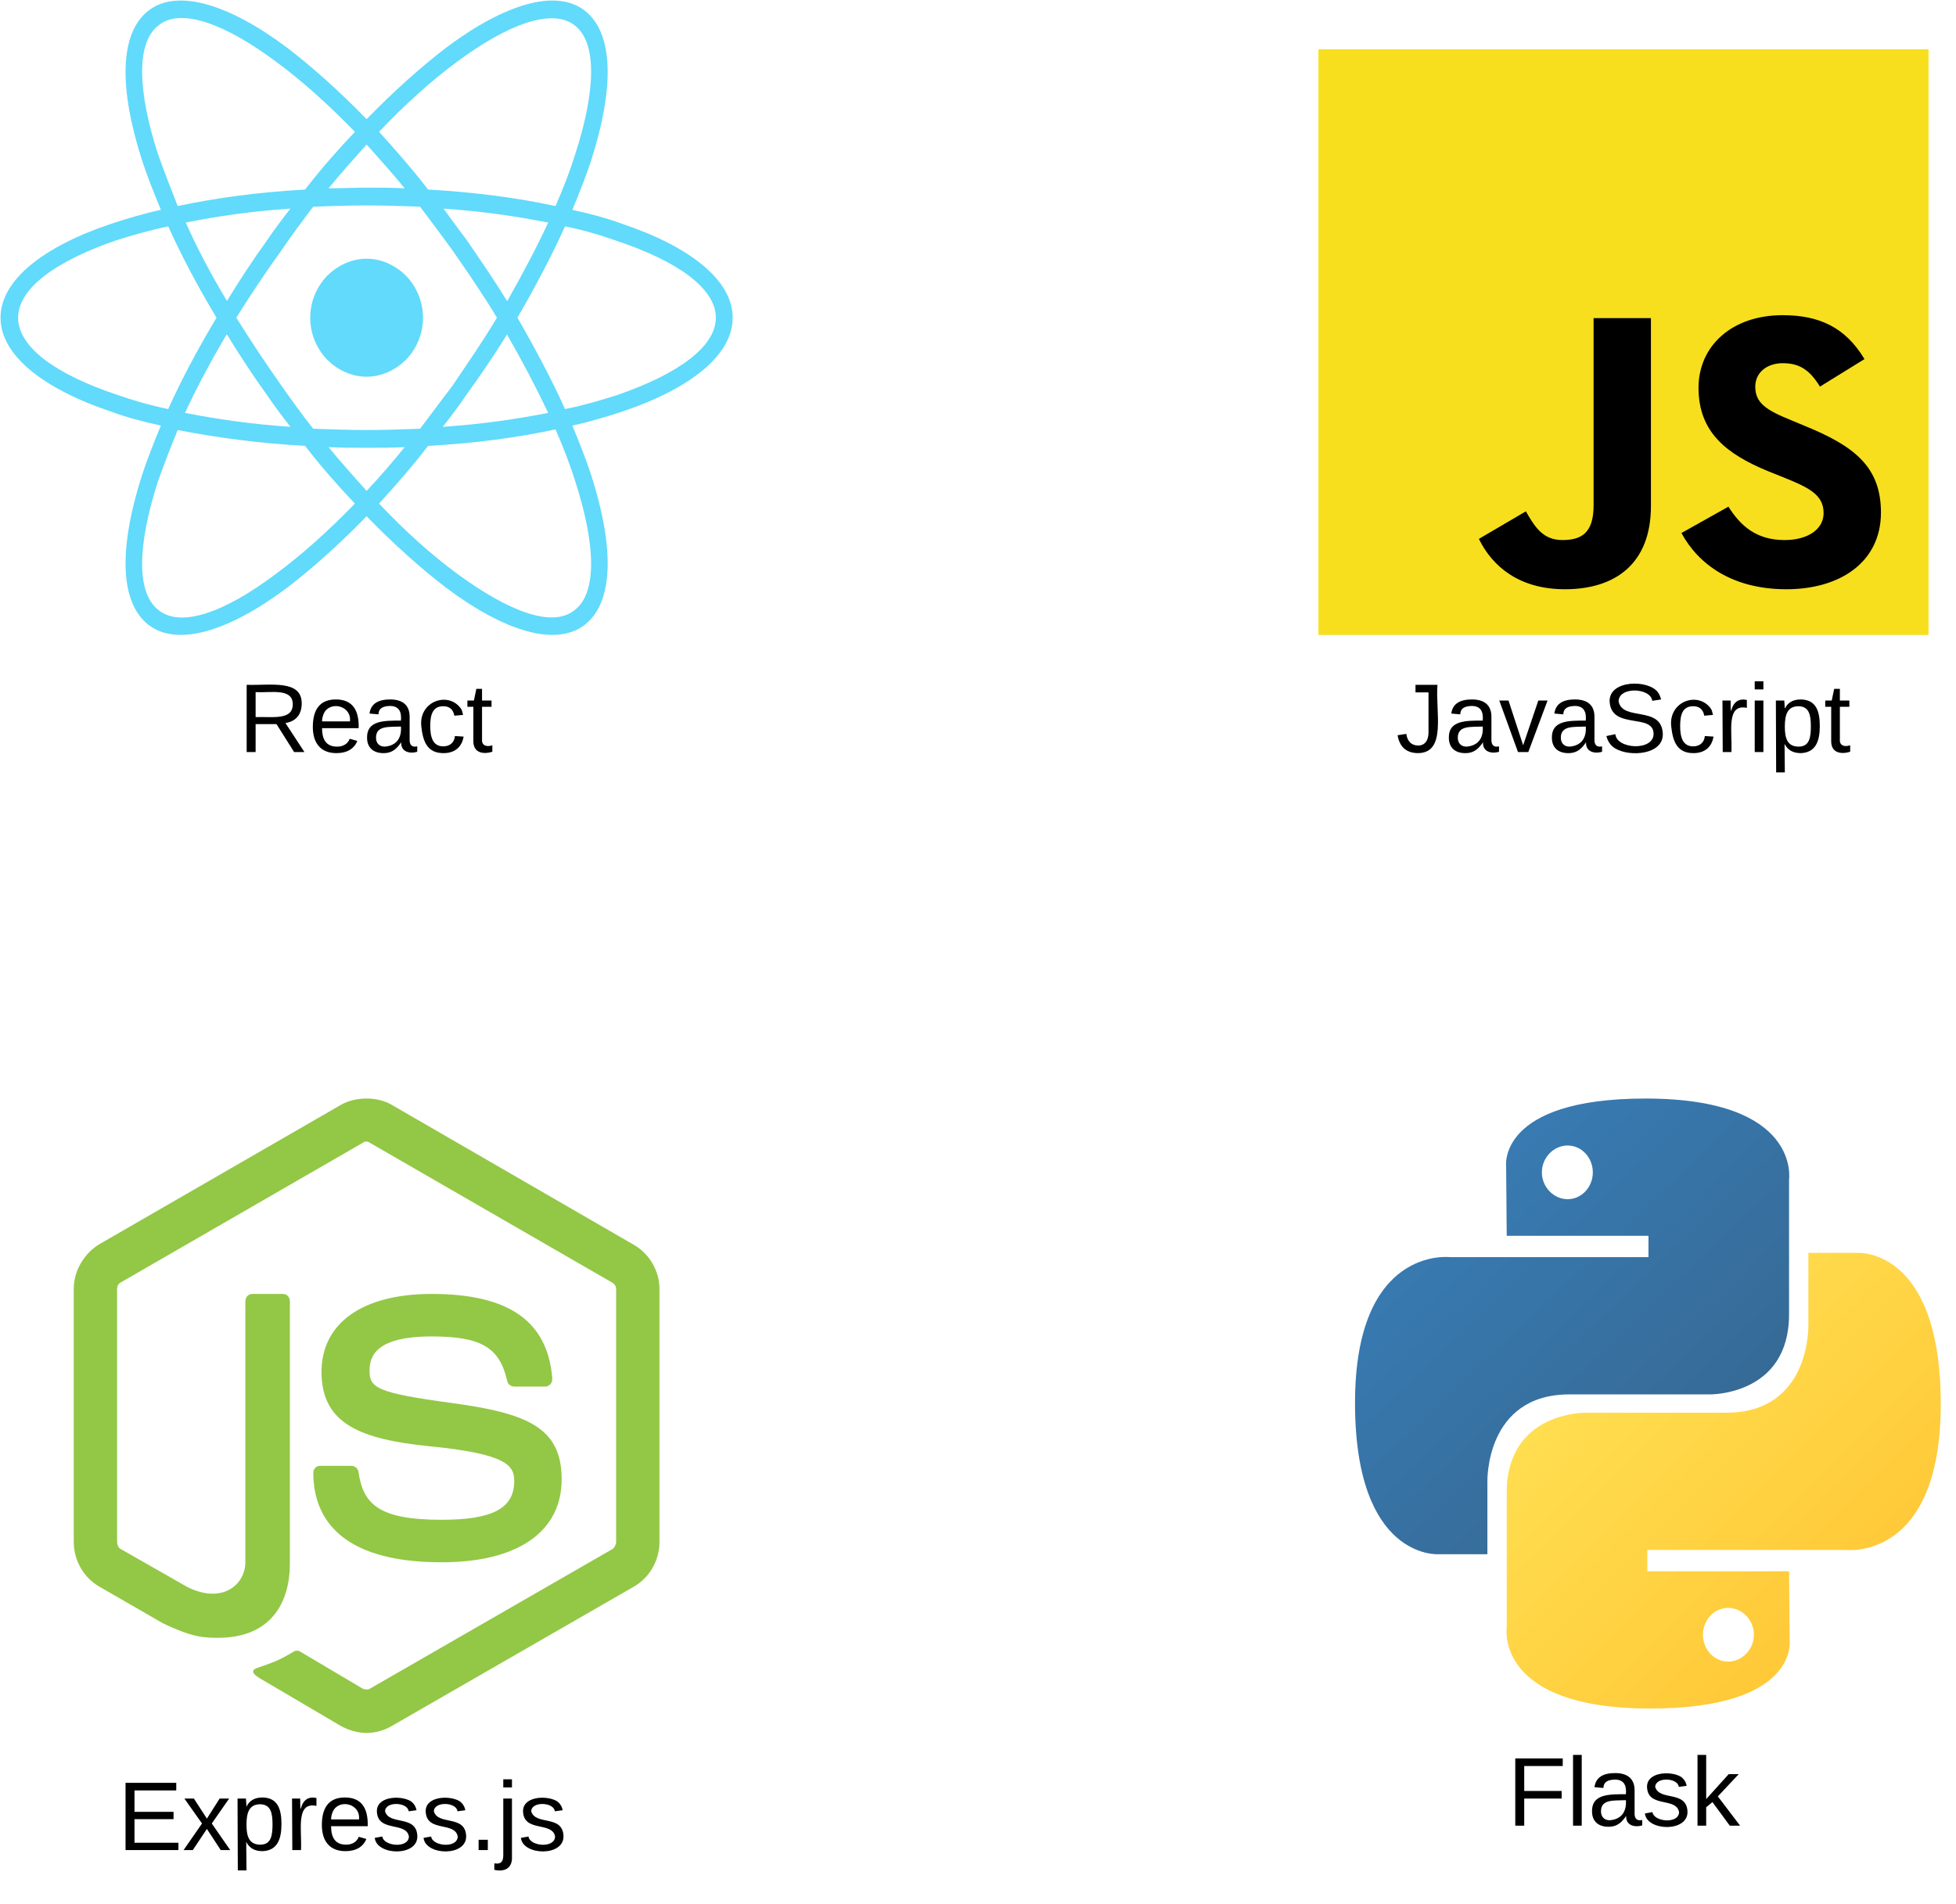
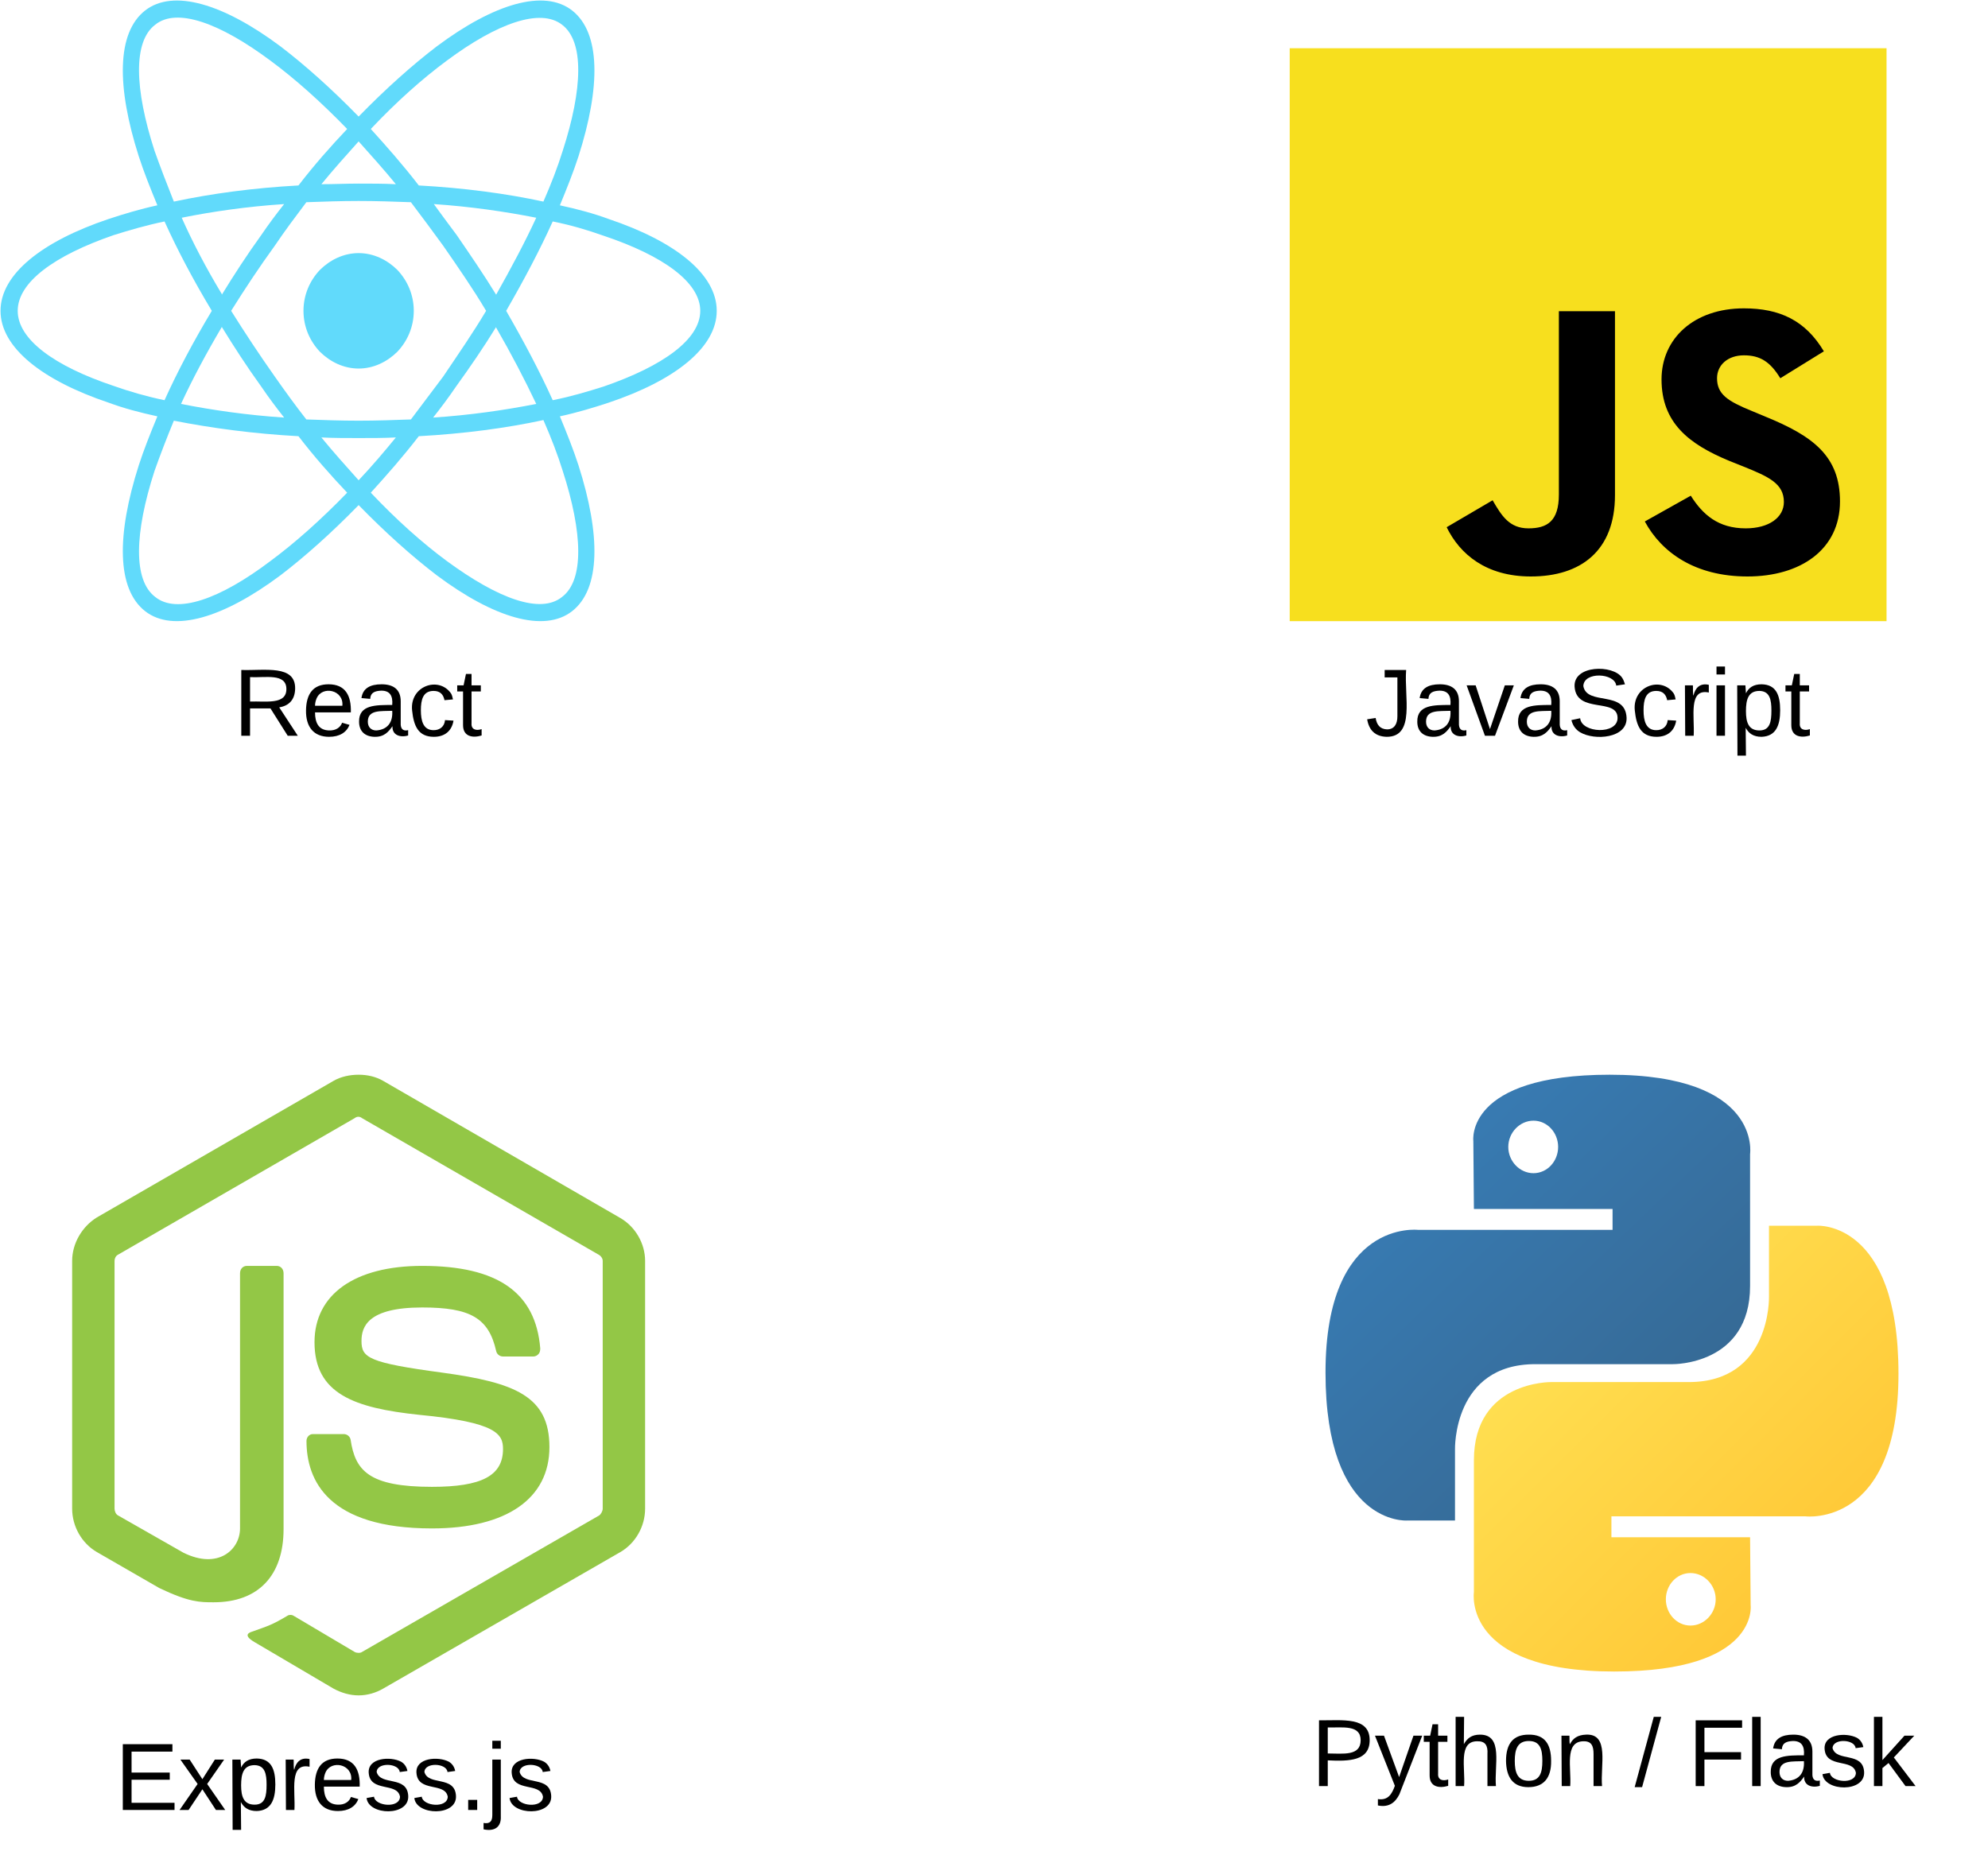
- <svg xmlns="http://www.w3.org/2000/svg" xmlns:ns1="lucid" xmlns:xlink="http://www.w3.org/1999/xlink" width="801.47" height="780.21">
+ <svg xmlns="http://www.w3.org/2000/svg" xmlns:ns1="lucid" xmlns:xlink="http://www.w3.org/1999/xlink" width="832.72" height="780.21">
  <g transform="translate(-179.7801 110.209)" ns1:page-tab-id="0_0">
    <path d="M854.04 340c-60.72 0-57.12 27.75-57.12 27.75l.24 28.5h58.08V405h-81.36S735 400.25 735 464.75c0 64.25 34.08 62 34.08 62h20.16V497s-.96-35.75 33.6-35.75h57.6s32.4.5 32.4-32.75v-55.25s5.04-33.25-58.8-33.25zm-31.92 19.25c5.76 0 10.32 5 10.32 11s-4.56 11-10.32 11c-5.76 0-10.56-5-10.56-11s4.8-11 10.56-11z" stroke="#000" stroke-opacity="0" stroke-width="12.5" fill="url(#a)" />
    <path d="M855.96 590c60.72 0 57.12-27.75 57.12-27.75l-.24-28.5h-58.08V525h81.36S975 529.75 975 465.25c0-64.25-34.08-62-34.08-62h-20.16V433s.96 35.75-33.6 35.75h-57.6s-32.4-.5-32.4 32.75v55.25S792.12 590 855.96 590zm31.92-19.25c-5.76 0-10.32-5-10.32-11s4.56-11 10.32-11c5.76 0 10.56 5 10.56 11s-4.8 11-10.56 11z" stroke="#000" stroke-opacity="0" stroke-width="12.5" fill="url(#b)" />
    <path d="M720-90h250v240H720V-90z" stroke="#000" stroke-opacity="0" stroke-width=".24" fill="#f7df1e" />
    <path d="M888 97.44c5 7.92 11.5 13.68 23 13.68 9.75 0 16-4.56 16-11.04 0-7.68-6.25-10.56-17-14.88l-6-2.4c-16.75-6.96-28.25-15.84-28.25-34.08 0-17.04 13.5-29.76 34.5-29.76 15 0 25.75 5.04 33.5 18L925.5 48.24c-4.25-6.96-8.5-9.6-15.25-9.6S899 42.72 899 48.24c0 6.72 4.5 9.6 14.5 13.68l5.75 2.4c20 8.16 31.25 16.56 31.25 35.52 0 20.16-16.5 31.44-38.75 31.44-22 0-36-10.08-43-23.04zm-83 1.92c3.75 6.48 7 11.76 15 11.76 7.75 0 12.75-2.88 12.75-14.16v-76.8h23.5V97.2c0 23.28-14.25 34.08-35.25 34.08-18.75 0-29.75-9.36-35.25-20.64z" stroke="#000" stroke-opacity="0" stroke-width=".24" />
    <path d="M330 340c-3.6 0-7.44.78-10.56 2.6l-99.12 57.2C214.08 403.7 210 410.72 210 418v103.74c0 7.54 4.08 14.56 10.32 18.2l26.16 15.08c12.48 5.98 17.04 5.98 22.8 5.98 18.72 0 29.28-11.18 29.28-30.68V423.2c0-1.82-1.2-3.12-2.88-3.12H283.2c-1.68 0-2.88 1.3-2.88 3.12v106.86c0 8.84-9.12 17.42-23.76 10.14l-27.36-15.6c-.96-.52-1.44-1.82-1.44-2.86V418c0-1.04.48-2.08 1.44-2.6l99.12-57.2c.96-.78 2.16-.78 3.12 0l99.12 57.2c.96.52 1.68 1.56 1.68 2.6v103.74c0 1.04-.72 2.34-1.44 2.86l-99.36 57.2c-.72.52-2.16.52-3.12 0l-25.44-15.08c-.72-.52-1.68-.52-2.4-.26-6.96 4.16-8.4 4.42-14.88 6.76-1.68.52-4.08 1.56.72 4.42l33.12 19.5c3.36 1.82 6.96 2.86 10.56 2.86 3.6 0 7.2-1.04 10.32-2.86l99.36-57.2c6.24-3.64 10.32-10.66 10.32-18.2V418c0-7.28-4.08-14.3-10.32-17.94l-99.36-57.46c-3.12-1.82-6.72-2.6-10.32-2.6zm26.64 80.08c-28.32 0-45.12 11.96-45.12 31.98 0 21.58 16.56 27.56 43.92 30.42 32.4 3.12 35.04 8.06 35.04 14.3 0 11.18-8.88 15.86-29.76 15.86-26.4 0-32.16-6.76-34.08-19.76-.24-1.3-1.44-2.34-2.88-2.34H310.8c-1.44 0-2.64 1.3-2.64 2.86 0 16.64 9.12 36.66 52.56 36.66 31.2 0 49.2-12.48 49.2-34.06 0-21.32-14.4-27.04-44.88-31.2-30.96-4.16-33.84-6.24-33.84-13.26 0-5.98 2.64-14.04 25.44-14.04 20.16 0 27.84 4.42 30.96 18.2.24 1.3 1.44 2.34 2.88 2.34h12.72c.96 0 1.68-.52 2.16-1.04.48-.52.72-1.3.72-2.34-1.92-23.4-17.76-34.58-49.44-34.58z" stroke="#000" stroke-opacity="0" stroke-width="19.23" fill="#93c746" />
    <path d="M209.68 166a6 6 0 0 1 6-6h228a6 6 0 0 1 6 6v48a6 6 0 0 1-6 6h-228a6 6 0 0 1-6-6z" fill="none" />
    <use xlink:href="#c" transform="matrix(1,0,0,1,209.6843,160) translate(67.83333 38)" />
    <path d="M725 166a6 6 0 0 1 6-6h228a6 6 0 0 1 6 6v48a6 6 0 0 1-6 6H731a6 6 0 0 1-6-6z" fill="none" />
    <use xlink:href="#d" transform="matrix(1,0,0,1,725,160) translate(26.77778 38)" />
    <path d="M200 616a6 6 0 0 1 6-6h228a6 6 0 0 1 6 6v48a6 6 0 0 1-6 6H206a6 6 0 0 1-6-6z" fill="none" />
    <use xlink:href="#e" transform="matrix(1,0,0,1,200,610) translate(27.88889 38)" />
-     <path d="M725 606a6 6 0 0 1 6-6h228a6 6 0 0 1 6 6v48a6 6 0 0 1-6 6H731a6 6 0 0 1-6-6z" fill="none" />
-     <use xlink:href="#f" transform="matrix(1,0,0,1,725,600) translate(72.33333 38)" />
+     <path d="M697.5 606a6 6 0 0 1 6-6h303a6 6 0 0 1 6 6v48a6 6 0 0 1-6 6h-303a6 6 0 0 1-6-6z" fill="none" />
+     <use xlink:href="#f" transform="matrix(1,0,0,1,697.5,600) translate(31.44444 38)" />
+     <use xlink:href="#g" transform="matrix(1,0,0,1,697.5,600) translate(167 38)" />
+     <use xlink:href="#h" transform="matrix(1,0,0,1,697.5,600) translate(189.2222 38)" />
    <path d="M480 20c0 15.34-17.4 29.12-45.3 38.48-6.3 2.08-13.2 4.16-20.4 5.72 3 7.28 5.7 14.04 7.8 20.54 9.3 29.12 9.3 51.74-2.7 61.1-11.7 9.1-32.7 2.86-56.7-15.08-10.2-7.8-21.3-17.68-32.7-29.38-11.4 11.7-22.5 21.58-32.7 29.38-24 17.94-45 24.18-56.7 15.08-12-9.36-12-31.98-2.7-61.1 2.1-6.5 4.8-13.26 7.8-20.54-7.2-1.56-14.1-3.38-20.4-5.72C197.4 49.12 180 35.34 180 20c0-15.34 17.4-29.12 45.3-38.48 6.3-2.08 13.2-4.16 20.4-5.72-3-7.28-5.7-14.04-7.8-20.54-9.3-29.12-9.3-51.74 2.7-61.1 11.7-9.1 32.7-2.86 56.7 15.08 10.2 7.8 21.3 17.68 32.7 29.38 11.4-11.7 22.5-21.58 32.7-29.38 24-17.94 45-24.18 56.7-15.08 12 9.36 12 31.98 2.7 61.1-2.1 6.5-4.8 13.26-7.8 20.54 7.2 1.56 14.1 3.38 20.4 5.72C462.6-9.12 480 4.66 480 20zM330-4.18c-6.3 0-12 2.86-16.2 7.02-4.2 4.42-6.9 10.4-6.9 17.16s2.7 12.74 6.9 17.16c4.2 4.16 9.9 7.02 16.2 7.02 6.3 0 12-2.86 16.2-7.02 4.2-4.42 6.9-10.4 6.9-17.16s-2.7-12.74-6.9-17.16c-4.2-4.16-9.9-7.02-16.2-7.02zM341.4 8.3c-3-3.12-6.9-4.94-11.4-4.94s-8.4 1.82-11.4 4.94c-2.7 2.86-4.5 7.02-4.5 11.7s1.8 8.84 4.5 11.96c3 2.86 6.9 4.94 11.4 4.94s8.4-2.08 11.4-4.94c2.7-3.12 4.5-7.28 4.5-11.96 0-4.68-1.8-8.84-4.5-11.7zm-16.2 87.88c-6.9-7.28-13.8-15.08-20.4-23.66-18.9-1.04-36.3-3.38-52.2-6.5-3 7.28-5.7 14.3-8.1 21.06-8.4 26-9 45.76.3 52.78 9 7.28 27 1.04 48.3-15.08 10.2-7.54 21-17.16 32.1-28.6zm9.9-152.36c6.6 7.28 13.5 15.08 20.1 23.66 18.9 1.04 36.6 3.38 52.2 6.76 3.3-7.54 6-14.56 8.1-21.32 8.4-26 9-45.76-.3-52.78-9-7.02-27-.78-48.3 15.08-10.2 7.54-21 17.16-31.8 28.6zm76.2 38.74C405.9-5.48 399.3 7 391.8 20c7.5 13 14.1 25.48 19.5 37.44 7.8-1.56 14.7-3.64 21.3-5.72 24.9-8.58 40.5-19.76 40.5-31.72 0-11.96-15.6-23.14-40.5-31.46-6.6-2.34-13.5-4.42-21.3-5.98zm-23.7 44.2c-5.1 8.32-10.8 16.64-16.8 24.96-3 4.42-6.3 8.84-9.6 13 15.6-1.04 30-3.12 43.2-5.72-4.8-10.14-10.5-21.06-16.8-31.98zm-32.4 45.76c-6.6 8.58-13.5 16.38-20.1 23.66 10.8 11.44 21.6 21.06 31.8 28.6 21.6 15.86 39.3 22.36 48.3 15.08 9.3-7.02 8.7-26.78.3-52.78-2.1-6.76-4.8-13.78-8.1-21.32-15.6 3.38-33.3 5.72-52.2 6.76zM248.7 57.44c5.4-11.96 12-24.44 19.8-37.44-7.8-13-14.4-25.48-19.8-37.44-7.5 1.56-14.7 3.64-21.3 5.72C202.5-3.14 187.2 8.04 187.2 20c0 11.96 15.3 23.14 40.2 31.46 6.6 2.34 13.8 4.42 21.3 5.98zm24-44.2c5.1-8.32 10.5-16.64 16.5-24.96 3-4.42 6.3-8.84 9.6-13-15.6 1.04-30 3.12-42.9 5.72 4.5 10.14 10.2 21.06 16.8 31.98zm32.1-45.76c6.6-8.58 13.5-16.38 20.4-23.66-11.1-11.44-21.9-21.06-32.1-28.6-21.3-15.86-39.3-22.36-48.3-15.08-9.3 7.02-8.7 26.78-.3 52.78 2.4 6.76 5.1 13.78 8.1 21.32 15.9-3.38 33.3-5.72 52.2-6.76zM330-50.98c-5.1 5.72-10.5 11.7-15.6 17.94 5.1 0 10.5-.26 15.6-.26 5.4 0 10.5 0 15.6.26-5.1-6.24-10.5-12.22-15.6-17.94zM308.1-25.5c-4.5 5.98-9 11.96-13.2 18.2-6.6 9.1-12.6 18.2-18.3 27.3 5.7 9.1 11.7 18.2 18.3 27.56 4.2 5.98 8.7 12.22 13.2 17.94 7.2.26 14.4.52 21.9.52 7.5 0 14.7-.26 21.9-.52l13.5-17.94c6.3-9.36 12.6-18.46 18-27.56-5.4-9.1-11.7-18.2-18-27.3-4.5-6.24-9-12.22-13.5-18.2-7.2-.26-14.4-.52-21.9-.52-7.5 0-14.7.26-21.9.52zm-35.4 52.26C266.1 37.94 260.4 48.6 255.6 59c13.2 2.6 27.6 4.68 43.2 5.72-3.3-4.16-6.6-8.58-9.6-13-6-8.32-11.4-16.64-16.5-24.96zM330 90.98c5.4-5.72 10.5-11.7 15.6-17.94-5.1.26-10.2.26-15.6.26-5.1 0-10.5 0-15.6-.26 5.1 6.24 10.5 12.22 15.6 17.94zm57.6-77.74c6.3-11.18 12-21.84 16.8-32.24-13.2-2.6-27.6-4.68-42.9-5.72 3 4.16 6.3 8.58 9.6 13 5.7 8.32 11.4 16.64 16.5 24.96z" stroke="#000" stroke-opacity="0" stroke-width=".44" fill="#61dafb" />
    <defs>
      <linearGradient gradientUnits="userSpaceOnUse" id="a" x1="753.43" y1="357.06" x2="880.41" y2="490.07">
        <stop offset="0%" stop-color="#387eb8" />
        <stop offset="100%" stop-color="#366994" />
      </linearGradient>
      <linearGradient gradientUnits="userSpaceOnUse" id="b" x1="827.24" y1="437.47" x2="963.62" y2="573.88">
        <stop offset="0%" stop-color="#ffe052" />
        <stop offset="100%" stop-color="#ffc331" />
      </linearGradient>
-       <path d="M233-177c-1 41-23 64-60 70L243 0h-38l-65-103H63V0H30v-248c88 3 205-21 203 71zM63-129c60-2 137 13 137-47 0-61-80-42-137-45v92" id="g" />
-       <path d="M100-194c63 0 86 42 84 106H49c0 40 14 67 53 68 26 1 43-12 49-29l28 8c-11 28-37 45-77 45C44 4 14-33 15-96c1-61 26-98 85-98zm52 81c6-60-76-77-97-28-3 7-6 17-6 28h103" id="h" />
-       <path d="M141-36C126-15 110 5 73 4 37 3 15-17 15-53c-1-64 63-63 125-63 3-35-9-54-41-54-24 1-41 7-42 31l-33-3c5-37 33-52 76-52 45 0 72 20 72 64v82c-1 20 7 32 28 27v20c-31 9-61-2-59-35zM48-53c0 20 12 33 32 33 41-3 63-29 60-74-43 2-92-5-92 41" id="i" />
-       <path d="M96-169c-40 0-48 33-48 73s9 75 48 75c24 0 41-14 43-38l32 2c-6 37-31 61-74 61-59 0-76-41-82-99-10-93 101-131 147-64 4 7 5 14 7 22l-32 3c-4-21-16-35-41-35" id="j" />
-       <path d="M59-47c-2 24 18 29 38 22v24C64 9 27 4 27-40v-127H5v-23h24l9-43h21v43h35v23H59v120" id="k" />
+       <path d="M233-177c-1 41-23 64-60 70L243 0h-38l-65-103H63V0H30v-248c88 3 205-21 203 71zM63-129c60-2 137 13 137-47 0-61-80-42-137-45v92" id="i" />
+       <path d="M100-194c63 0 86 42 84 106H49c0 40 14 67 53 68 26 1 43-12 49-29l28 8c-11 28-37 45-77 45C44 4 14-33 15-96c1-61 26-98 85-98zm52 81c6-60-76-77-97-28-3 7-6 17-6 28h103" id="j" />
+       <path d="M141-36C126-15 110 5 73 4 37 3 15-17 15-53c-1-64 63-63 125-63 3-35-9-54-41-54-24 1-41 7-42 31l-33-3c5-37 33-52 76-52 45 0 72 20 72 64v82c-1 20 7 32 28 27v20c-31 9-61-2-59-35zM48-53c0 20 12 33 32 33 41-3 63-29 60-74-43 2-92-5-92 41" id="k" />
+       <path d="M96-169c-40 0-48 33-48 73s9 75 48 75c24 0 41-14 43-38l32 2c-6 37-31 61-74 61-59 0-76-41-82-99-10-93 101-131 147-64 4 7 5 14 7 22l-32 3c-4-21-16-35-41-35" id="l" />
+       <path d="M59-47c-2 24 18 29 38 22v24C64 9 27 4 27-40v-127H5v-23h24l9-43h21v43h35v23H59v120" id="m" />
      <g id="c">
-         <use transform="matrix(0.1111111,0,0,0.1111111,0,0)" xlink:href="#g" />
-         <use transform="matrix(0.1111111,0,0,0.1111111,28.77778,0)" xlink:href="#h" />
-         <use transform="matrix(0.1111111,0,0,0.1111111,51,0)" xlink:href="#i" />
-         <use transform="matrix(0.1111111,0,0,0.1111111,73.22222,0)" xlink:href="#j" />
-         <use transform="matrix(0.1111111,0,0,0.1111111,93.22222,0)" xlink:href="#k" />
+         <use transform="matrix(0.1111111,0,0,0.1111111,0,0)" xlink:href="#i" />
+         <use transform="matrix(0.1111111,0,0,0.1111111,28.77778,0)" xlink:href="#j" />
+         <use transform="matrix(0.1111111,0,0,0.1111111,51,0)" xlink:href="#k" />
+         <use transform="matrix(0.1111111,0,0,0.1111111,73.22222,0)" xlink:href="#l" />
+         <use transform="matrix(0.1111111,0,0,0.1111111,93.22222,0)" xlink:href="#m" />
      </g>
-       <path d="M153-248C145-148 188 4 80 4 36 3 13-21 6-62l32-5c4 25 16 42 43 43 27 0 39-20 39-49v-147H72v-28h81" id="l" />
-       <path d="M108 0H70L1-190h34L89-25l56-165h34" id="m" />
-       <path d="M185-189c-5-48-123-54-124 2 14 75 158 14 163 119 3 78-121 87-175 55-17-10-28-26-33-46l33-7c5 56 141 63 141-1 0-78-155-14-162-118-5-82 145-84 179-34 5 7 8 16 11 25" id="n" />
-       <path d="M114-163C36-179 61-72 57 0H25l-1-190h30c1 12-1 29 2 39 6-27 23-49 58-41v29" id="o" />
-       <path d="M24-231v-30h32v30H24zM24 0v-190h32V0H24" id="p" />
-       <path d="M115-194c55 1 70 41 70 98S169 2 115 4C84 4 66-9 55-30l1 105H24l-1-265h31l2 30c10-21 28-34 59-34zm-8 174c40 0 45-34 45-75s-6-73-45-74c-42 0-51 32-51 76 0 43 10 73 51 73" id="q" />
+       <path d="M153-248C145-148 188 4 80 4 36 3 13-21 6-62l32-5c4 25 16 42 43 43 27 0 39-20 39-49v-147H72v-28h81" id="n" />
+       <path d="M108 0H70L1-190h34L89-25l56-165h34" id="o" />
+       <path d="M185-189c-5-48-123-54-124 2 14 75 158 14 163 119 3 78-121 87-175 55-17-10-28-26-33-46l33-7c5 56 141 63 141-1 0-78-155-14-162-118-5-82 145-84 179-34 5 7 8 16 11 25" id="p" />
+       <path d="M114-163C36-179 61-72 57 0H25l-1-190h30c1 12-1 29 2 39 6-27 23-49 58-41v29" id="q" />
+       <path d="M24-231v-30h32v30H24zM24 0v-190h32V0H24" id="r" />
+       <path d="M115-194c55 1 70 41 70 98S169 2 115 4C84 4 66-9 55-30l1 105H24l-1-265h31l2 30c10-21 28-34 59-34zm-8 174c40 0 45-34 45-75s-6-73-45-74c-42 0-51 32-51 76 0 43 10 73 51 73" id="s" />
      <g id="d">
-         <use transform="matrix(0.1111111,0,0,0.1111111,0,0)" xlink:href="#l" />
-         <use transform="matrix(0.1111111,0,0,0.1111111,20,0)" xlink:href="#i" />
-         <use transform="matrix(0.1111111,0,0,0.1111111,42.22222,0)" xlink:href="#m" />
-         <use transform="matrix(0.1111111,0,0,0.1111111,62.22222,0)" xlink:href="#i" />
-         <use transform="matrix(0.1111111,0,0,0.1111111,84.44444,0)" xlink:href="#n" />
-         <use transform="matrix(0.1111111,0,0,0.1111111,111.1111,0)" xlink:href="#j" />
-         <use transform="matrix(0.1111111,0,0,0.1111111,131.1111,0)" xlink:href="#o" />
-         <use transform="matrix(0.1111111,0,0,0.1111111,144.3333,0)" xlink:href="#p" />
-         <use transform="matrix(0.1111111,0,0,0.1111111,153.1111,0)" xlink:href="#q" />
-         <use transform="matrix(0.1111111,0,0,0.1111111,175.3333,0)" xlink:href="#k" />
+         <use transform="matrix(0.1111111,0,0,0.1111111,0,0)" xlink:href="#n" />
+         <use transform="matrix(0.1111111,0,0,0.1111111,20,0)" xlink:href="#k" />
+         <use transform="matrix(0.1111111,0,0,0.1111111,42.22222,0)" xlink:href="#o" />
+         <use transform="matrix(0.1111111,0,0,0.1111111,62.22222,0)" xlink:href="#k" />
+         <use transform="matrix(0.1111111,0,0,0.1111111,84.44444,0)" xlink:href="#p" />
+         <use transform="matrix(0.1111111,0,0,0.1111111,111.1111,0)" xlink:href="#l" />
+         <use transform="matrix(0.1111111,0,0,0.1111111,131.1111,0)" xlink:href="#q" />
+         <use transform="matrix(0.1111111,0,0,0.1111111,144.3333,0)" xlink:href="#r" />
+         <use transform="matrix(0.1111111,0,0,0.1111111,153.1111,0)" xlink:href="#s" />
+         <use transform="matrix(0.1111111,0,0,0.1111111,175.3333,0)" xlink:href="#m" />
      </g>
-       <path d="M30 0v-248h187v28H63v79h144v27H63v87h162V0H30" id="r" />
-       <path d="M141 0L90-78 38 0H4l68-98-65-92h35l48 74 47-74h35l-64 92 68 98h-35" id="s" />
-       <path d="M135-143c-3-34-86-38-87 0 15 53 115 12 119 90S17 21 10-45l28-5c4 36 97 45 98 0-10-56-113-15-118-90-4-57 82-63 122-42 12 7 21 19 24 35" id="t" />
-       <path d="M33 0v-38h34V0H33" id="u" />
-       <path d="M24-231v-30h32v30H24zM-9 49c24 4 33-6 33-30v-209h32V24c2 40-23 58-65 49V49" id="v" />
+       <path d="M30 0v-248h187v28H63v79h144v27H63v87h162V0H30" id="t" />
+       <path d="M141 0L90-78 38 0H4l68-98-65-92h35l48 74 47-74h35l-64 92 68 98h-35" id="u" />
+       <path d="M135-143c-3-34-86-38-87 0 15 53 115 12 119 90S17 21 10-45l28-5c4 36 97 45 98 0-10-56-113-15-118-90-4-57 82-63 122-42 12 7 21 19 24 35" id="v" />
+       <path d="M33 0v-38h34V0H33" id="w" />
+       <path d="M24-231v-30h32v30H24zM-9 49c24 4 33-6 33-30v-209h32V24c2 40-23 58-65 49V49" id="x" />
      <g id="e">
-         <use transform="matrix(0.1111111,0,0,0.1111111,0,0)" xlink:href="#r" />
-         <use transform="matrix(0.1111111,0,0,0.1111111,26.66667,0)" xlink:href="#s" />
-         <use transform="matrix(0.1111111,0,0,0.1111111,46.66667,0)" xlink:href="#q" />
-         <use transform="matrix(0.1111111,0,0,0.1111111,68.88889,0)" xlink:href="#o" />
-         <use transform="matrix(0.1111111,0,0,0.1111111,82.11111,0)" xlink:href="#h" />
-         <use transform="matrix(0.1111111,0,0,0.1111111,104.3333,0)" xlink:href="#t" />
-         <use transform="matrix(0.1111111,0,0,0.1111111,124.3333,0)" xlink:href="#t" />
-         <use transform="matrix(0.1111111,0,0,0.1111111,144.3333,0)" xlink:href="#u" />
-         <use transform="matrix(0.1111111,0,0,0.1111111,155.4444,0)" xlink:href="#v" />
-         <use transform="matrix(0.1111111,0,0,0.1111111,164.2222,0)" xlink:href="#t" />
+         <use transform="matrix(0.1111111,0,0,0.1111111,0,0)" xlink:href="#t" />
+         <use transform="matrix(0.1111111,0,0,0.1111111,26.66667,0)" xlink:href="#u" />
+         <use transform="matrix(0.1111111,0,0,0.1111111,46.66667,0)" xlink:href="#s" />
+         <use transform="matrix(0.1111111,0,0,0.1111111,68.88889,0)" xlink:href="#q" />
+         <use transform="matrix(0.1111111,0,0,0.1111111,82.11111,0)" xlink:href="#j" />
+         <use transform="matrix(0.1111111,0,0,0.1111111,104.3333,0)" xlink:href="#v" />
+         <use transform="matrix(0.1111111,0,0,0.1111111,124.3333,0)" xlink:href="#v" />
+         <use transform="matrix(0.1111111,0,0,0.1111111,144.3333,0)" xlink:href="#w" />
+         <use transform="matrix(0.1111111,0,0,0.1111111,155.4444,0)" xlink:href="#x" />
+         <use transform="matrix(0.1111111,0,0,0.1111111,164.2222,0)" xlink:href="#v" />
      </g>
-       <path d="M63-220v92h138v28H63V0H30v-248h175v28H63" id="w" />
-       <path d="M24 0v-261h32V0H24" id="x" />
-       <path d="M143 0L79-87 56-68V0H24v-261h32v163l83-92h37l-77 82L181 0h-38" id="y" />
+       <path d="M30-248c87 1 191-15 191 75 0 78-77 80-158 76V0H30v-248zm33 125c57 0 124 11 124-50 0-59-68-47-124-48v98" id="y" />
+       <path d="M179-190L93 31C79 59 56 82 12 73V49c39 6 53-20 64-50L1-190h34L92-34l54-156h33" id="z" />
+       <path d="M106-169C34-169 62-67 57 0H25v-261h32l-1 103c12-21 28-36 61-36 89 0 53 116 60 194h-32v-121c2-32-8-49-39-48" id="A" />
+       <path d="M100-194c62-1 85 37 85 99 1 63-27 99-86 99S16-35 15-95c0-66 28-99 85-99zM99-20c44 1 53-31 53-75 0-43-8-75-51-75s-53 32-53 75 10 74 51 75" id="B" />
+       <path d="M117-194c89-4 53 116 60 194h-32v-121c0-31-8-49-39-48C34-167 62-67 57 0H25l-1-190h30c1 10-1 24 2 32 11-22 29-35 61-36" id="C" />
      <g id="f">
-         <use transform="matrix(0.1111111,0,0,0.1111111,0,0)" xlink:href="#w" />
-         <use transform="matrix(0.1111111,0,0,0.1111111,24.33333,0)" xlink:href="#x" />
-         <use transform="matrix(0.1111111,0,0,0.1111111,33.11111,0)" xlink:href="#i" />
-         <use transform="matrix(0.1111111,0,0,0.1111111,55.33333,0)" xlink:href="#t" />
-         <use transform="matrix(0.1111111,0,0,0.1111111,75.33333,0)" xlink:href="#y" />
+         <use transform="matrix(0.1111111,0,0,0.1111111,0,0)" xlink:href="#y" />
+         <use transform="matrix(0.1111111,0,0,0.1111111,26.66667,0)" xlink:href="#z" />
+         <use transform="matrix(0.1111111,0,0,0.1111111,46.66667,0)" xlink:href="#m" />
+         <use transform="matrix(0.1111111,0,0,0.1111111,57.77778,0)" xlink:href="#A" />
+         <use transform="matrix(0.1111111,0,0,0.1111111,80,0)" xlink:href="#B" />
+         <use transform="matrix(0.1111111,0,0,0.1111111,102.2222,0)" xlink:href="#C" />
+       </g>
+       <path d="M0 4l72-265h28L28 4H0" id="D" />
+       <use transform="matrix(0.1111111,0,0,0.1111111,0,0)" xlink:href="#D" id="g" />
+       <path d="M63-220v92h138v28H63V0H30v-248h175v28H63" id="E" />
+       <path d="M24 0v-261h32V0H24" id="F" />
+       <path d="M143 0L79-87 56-68V0H24v-261h32v163l83-92h37l-77 82L181 0h-38" id="G" />
+       <g id="h">
+         <use transform="matrix(0.1111111,0,0,0.1111111,0,0)" xlink:href="#E" />
+         <use transform="matrix(0.1111111,0,0,0.1111111,24.33333,0)" xlink:href="#F" />
+         <use transform="matrix(0.1111111,0,0,0.1111111,33.11111,0)" xlink:href="#k" />
+         <use transform="matrix(0.1111111,0,0,0.1111111,55.33333,0)" xlink:href="#v" />
+         <use transform="matrix(0.1111111,0,0,0.1111111,75.33333,0)" xlink:href="#G" />
      </g>
    </defs>
  </g>
</svg>
